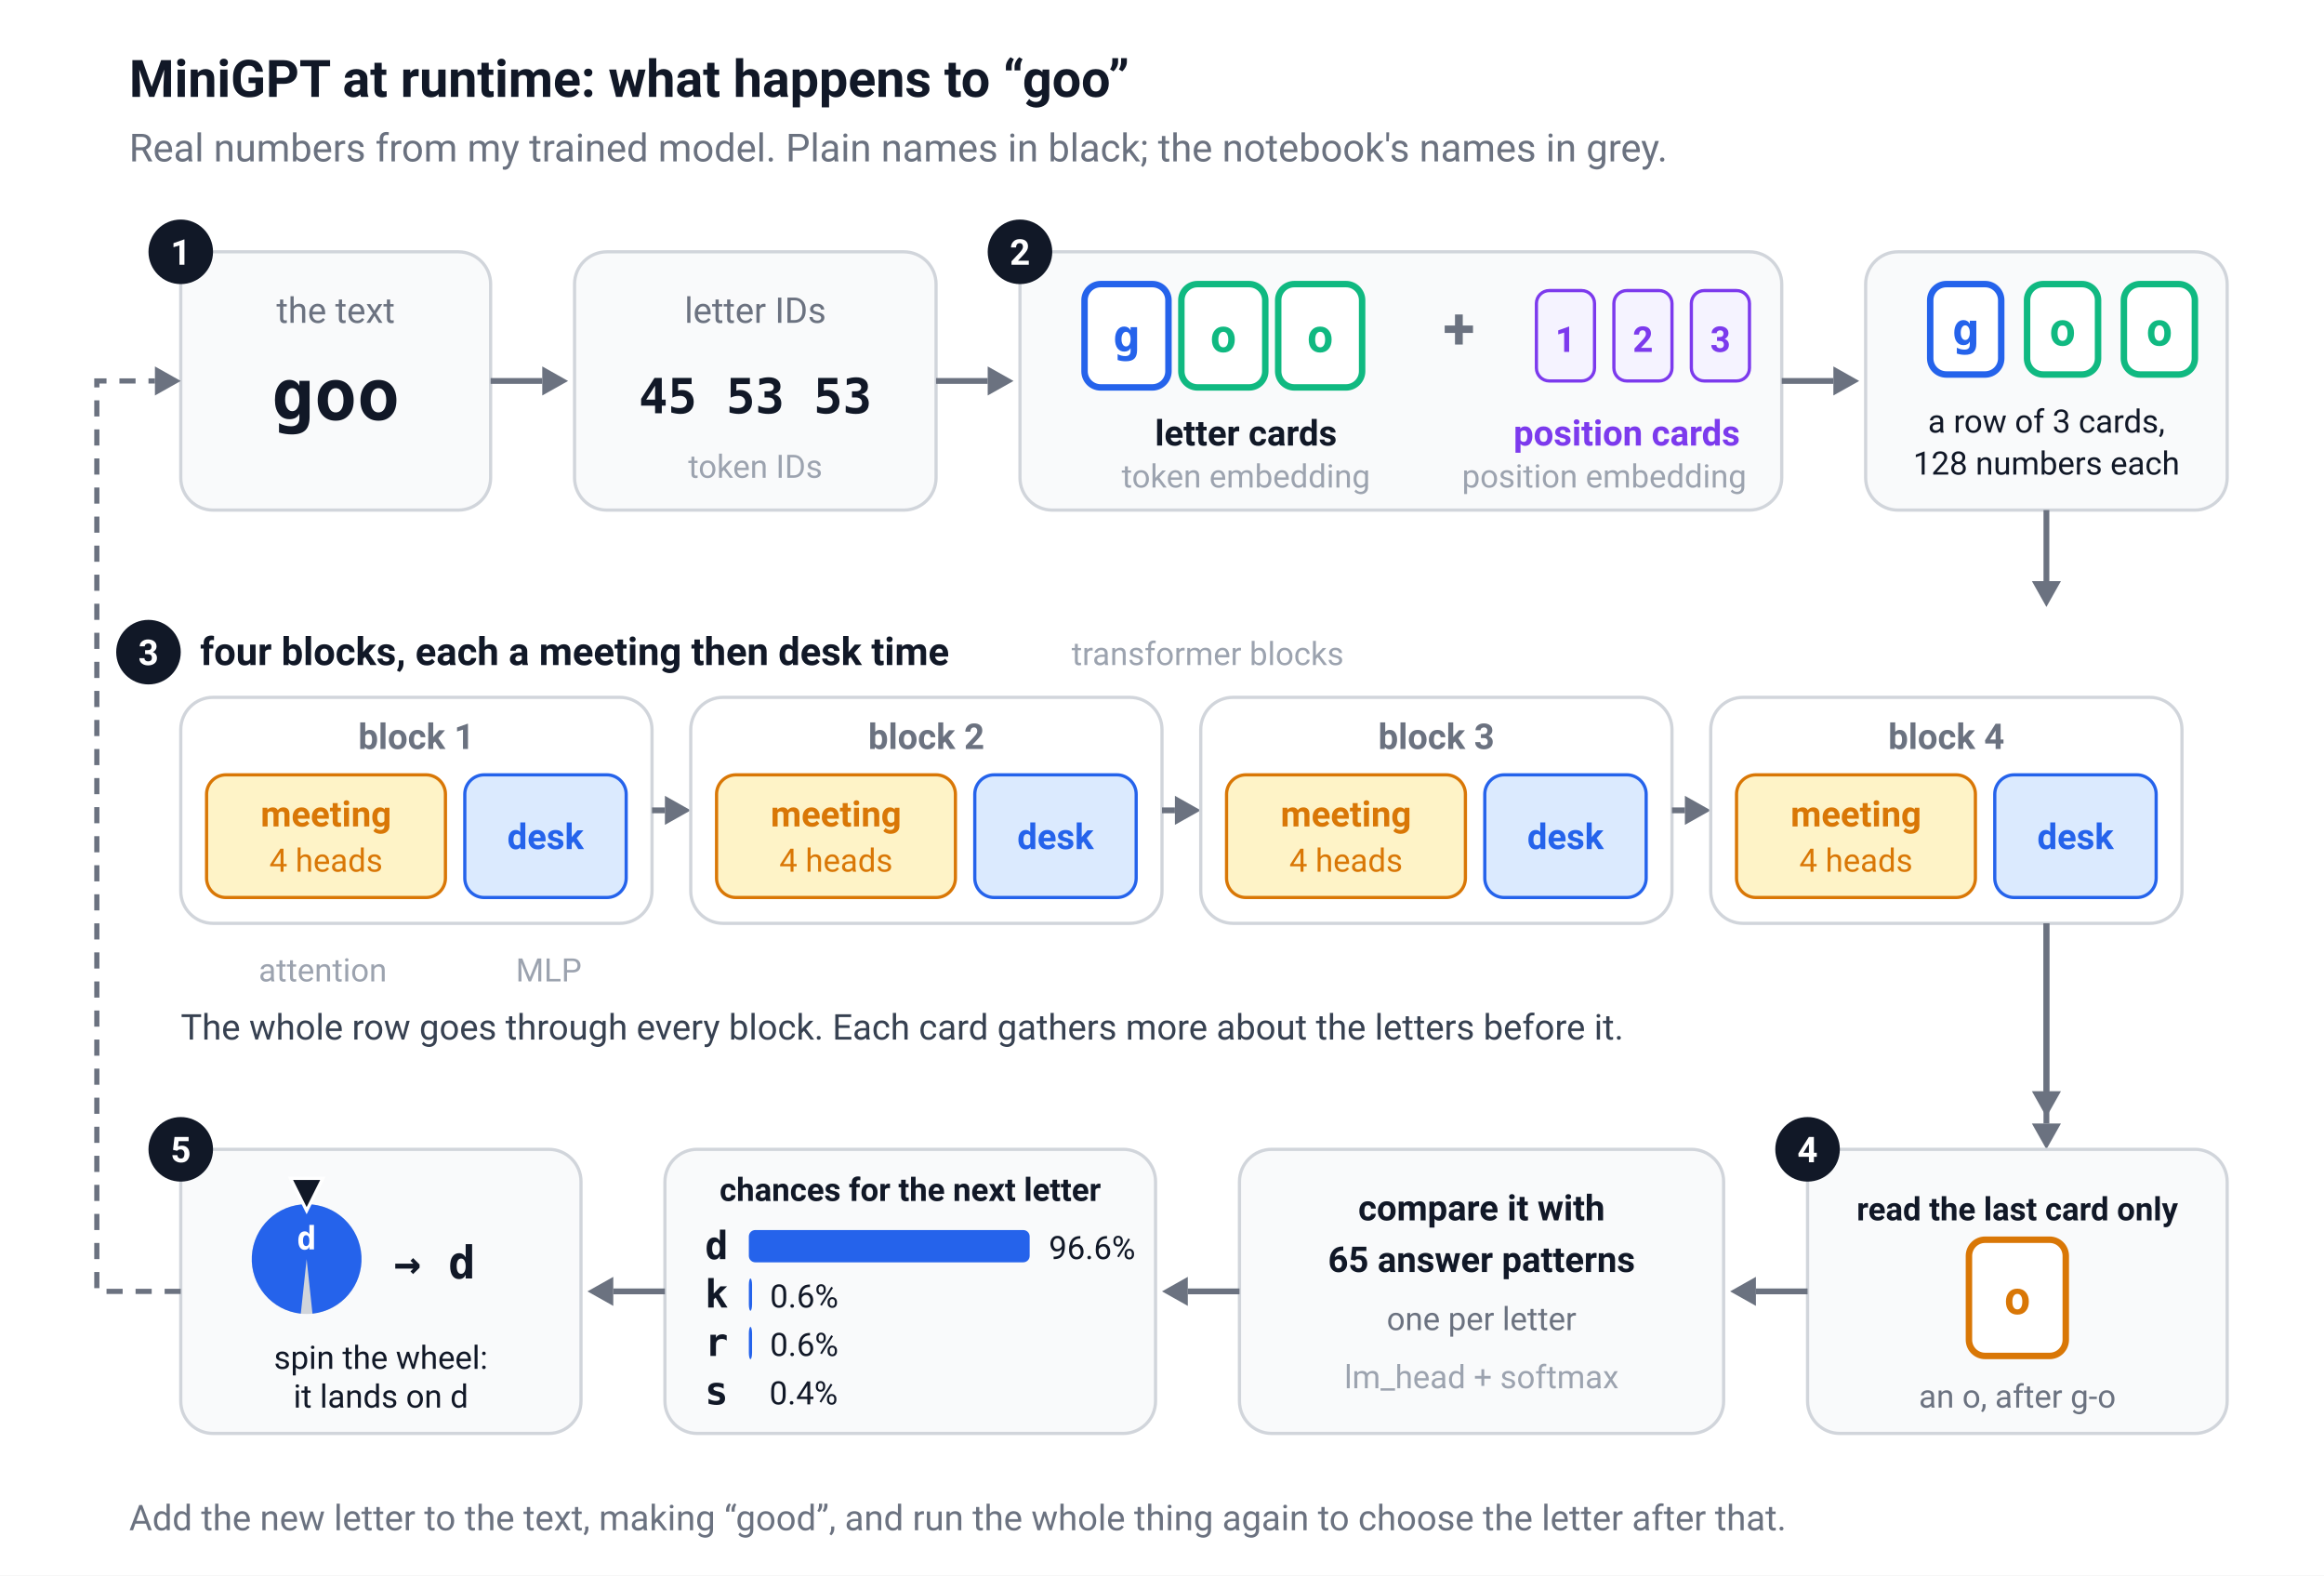
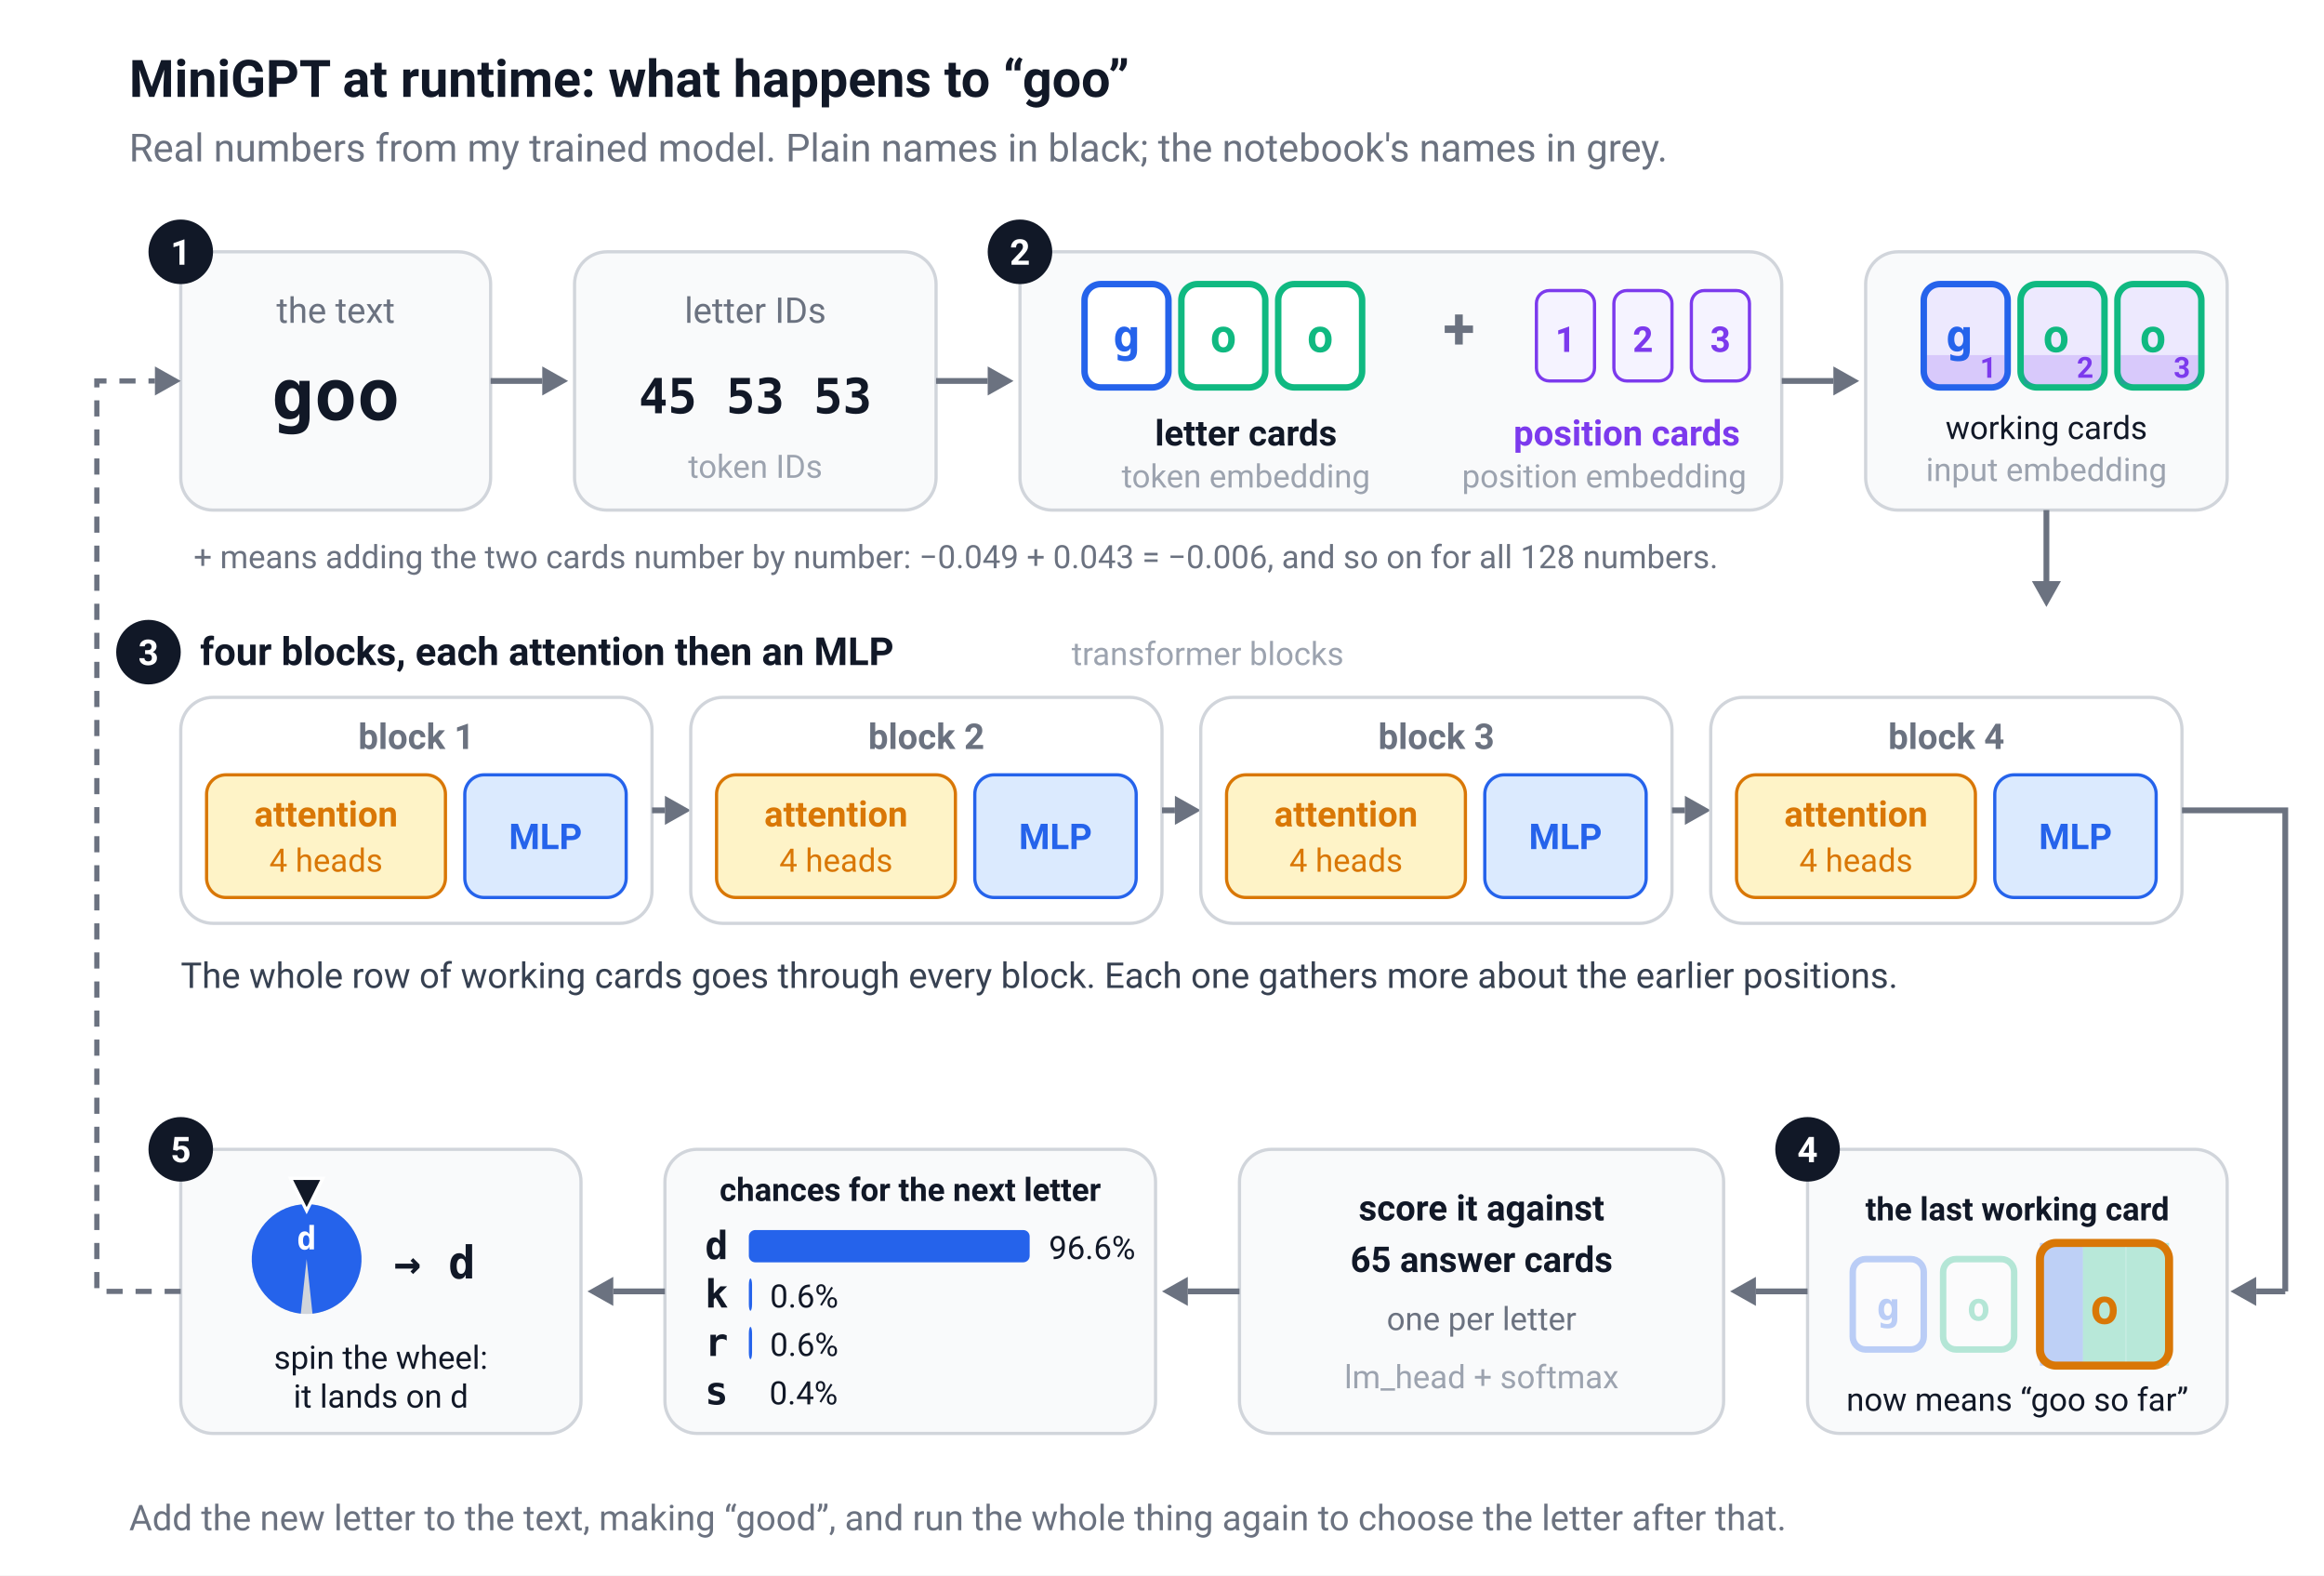
- <svg xmlns="http://www.w3.org/2000/svg" viewBox="0 0 720 488" role="img" aria-label="The big picture of MiniGPT at runtime, for the text goo. 1: each letter becomes an ID: 45 53 53. 2: each ID picks a letter card, and each position adds its position card, giving a row of three cards of 128 numbers. 3: the row goes through four blocks; each block is a meeting with four heads followed by desk time. 4: the last card is compared with 65 answer patterns, giving a chance for every letter: d 96.6 percent. 5: a spin of the wheel picks d, it is added to the text, making good, and the whole thing runs again." font-family="system-ui, -apple-system, 'Segoe UI', Roboto, sans-serif" style="max-width:100%;height:auto">
+ <svg xmlns="http://www.w3.org/2000/svg" viewBox="0 0 720 488" role="img" aria-label="The big picture of MiniGPT at runtime, for the text goo. 1: each letter becomes an ID: 45 53 53. 2: each ID picks a letter card, and each position card is added to it number by number, giving a row of three working cards, g in position 1, o in position 2 and o in position 3, where the two o cards now differ: the input embeddings. 3: the row goes through four blocks; each block is attention with four heads followed by an MLP. 4: only the last working card is read; after the blocks it stands for the whole of goo so far. It is scored against 65 answer cards, giving a chance for every letter: d 96.6 percent. 5: a spin of the wheel picks d, it is added to the text, making good, and the whole thing runs again." font-family="system-ui, -apple-system, 'Segoe UI', Roboto, sans-serif" style="max-width:100%;height:auto">
  <rect width="720" height="488" fill="#ffffff" />
  <text x="40" y="30" font-size="16" fill="#111827" text-anchor="start" font-weight="600">MiniGPT at runtime: what happens to “goo”</text>
  <text x="40" y="50" font-size="12" fill="#6b7280" text-anchor="start" font-weight="normal">Real numbers from my trained model. Plain names in black; the notebook's names in grey.</text>
  <rect x="56" y="78" width="96" height="80" rx="10" fill="#f9fafb" stroke="#d1d5db" />
  <circle cx="56" cy="78" r="10" fill="#111827" />
  <text x="56" y="82" font-size="11" fill="#fff" text-anchor="middle" font-weight="700">1</text>
  <text x="104" y="100" font-size="11" fill="#6b7280" text-anchor="middle" font-weight="normal">the text</text>
  <text x="104" y="130" font-size="22" fill="#111827" text-anchor="middle" font-weight="700" font-family="ui-monospace, Menlo, Consolas, monospace">goo</text>
  <line x1="152" y1="118" x2="168.0" y2="118.0" stroke="#6b7280" stroke-width="1.8" />
  <path d="M176 118 L168.0 122.5 L168.0 113.5 Z" fill="#6b7280" />
  <rect x="178" y="78" width="112" height="80" rx="10" fill="#f9fafb" stroke="#d1d5db" />
  <text x="234" y="100" font-size="11" fill="#6b7280" text-anchor="middle" font-weight="normal">letter IDs</text>
  <text x="234" y="128" font-size="15" fill="#111827" text-anchor="middle" font-weight="700" font-family="ui-monospace, Menlo, Consolas, monospace">45 53 53</text>
  <text x="234" y="148" font-size="10" fill="#9ca3af" text-anchor="middle" font-weight="normal">token IDs</text>
  <line x1="290" y1="118" x2="306.0" y2="118.0" stroke="#6b7280" stroke-width="1.8" />
  <path d="M314 118 L306.0 122.5 L306.0 113.5 Z" fill="#6b7280" />
  <rect x="316" y="78" width="236" height="80" rx="10" fill="#f9fafb" stroke="#d1d5db" />
  <circle cx="316" cy="78" r="10" fill="#111827" />
  <text x="316" y="82" font-size="11" fill="#fff" text-anchor="middle" font-weight="700">2</text>
  <rect x="336" y="88" width="26" height="32" rx="5" fill="#fff" stroke="#2563eb" stroke-width="2" />
  <text x="349.0" y="109.0" font-size="14" fill="#2563eb" text-anchor="middle" font-weight="700" font-family="ui-monospace, Menlo, Consolas, monospace">g</text>
  <rect x="366" y="88" width="26" height="32" rx="5" fill="#fff" stroke="#10b981" stroke-width="2" />
  <text x="379.0" y="109.0" font-size="14" fill="#10b981" text-anchor="middle" font-weight="700" font-family="ui-monospace, Menlo, Consolas, monospace">o</text>
  <rect x="396" y="88" width="26" height="32" rx="5" fill="#fff" stroke="#10b981" stroke-width="2" />
  <text x="409.0" y="109.0" font-size="14" fill="#10b981" text-anchor="middle" font-weight="700" font-family="ui-monospace, Menlo, Consolas, monospace">o</text>
  <text x="452" y="108" font-size="18" fill="#6b7280" text-anchor="middle" font-weight="700">+</text>
  <rect x="476" y="90" width="18" height="28" rx="4" fill="#f5f3ff" stroke="#7c3aed" />
  <text x="485" y="109" font-size="11" fill="#7c3aed" text-anchor="middle" font-weight="700">1</text>
  <rect x="500" y="90" width="18" height="28" rx="4" fill="#f5f3ff" stroke="#7c3aed" />
  <text x="509" y="109" font-size="11" fill="#7c3aed" text-anchor="middle" font-weight="700">2</text>
  <rect x="524" y="90" width="18" height="28" rx="4" fill="#f5f3ff" stroke="#7c3aed" />
  <text x="533" y="109" font-size="11" fill="#7c3aed" text-anchor="middle" font-weight="700">3</text>
  <text x="386" y="138" font-size="11" fill="#111827" text-anchor="middle" font-weight="600">letter cards</text>
  <text x="386" y="151" font-size="10" fill="#9ca3af" text-anchor="middle" font-weight="normal">token embedding</text>
  <text x="504" y="138" font-size="11" fill="#7c3aed" text-anchor="middle" font-weight="600">position cards</text>
  <text x="497" y="151" font-size="10" fill="#9ca3af" text-anchor="middle" font-weight="normal">position embedding</text>
  <line x1="552" y1="118" x2="568.0" y2="118.0" stroke="#6b7280" stroke-width="1.8" />
  <path d="M576 118 L568.0 122.5 L568.0 113.5 Z" fill="#6b7280" />
  <rect x="578" y="78" width="112" height="80" rx="10" fill="#f9fafb" stroke="#d1d5db" />
-   <rect x="598" y="88" width="22" height="28" rx="5" fill="#fff" stroke="#2563eb" stroke-width="2" />
-   <text x="609.0" y="107.0" font-size="14" fill="#2563eb" text-anchor="middle" font-weight="700" font-family="ui-monospace, Menlo, Consolas, monospace">g</text>
-   <rect x="628" y="88" width="22" height="28" rx="5" fill="#fff" stroke="#10b981" stroke-width="2" />
-   <text x="639.0" y="107.0" font-size="14" fill="#10b981" text-anchor="middle" font-weight="700" font-family="ui-monospace, Menlo, Consolas, monospace">o</text>
-   <rect x="658" y="88" width="22" height="28" rx="5" fill="#fff" stroke="#10b981" stroke-width="2" />
-   <text x="669.0" y="107.0" font-size="14" fill="#10b981" text-anchor="middle" font-weight="700" font-family="ui-monospace, Menlo, Consolas, monospace">o</text>
-   <text x="634" y="134" font-size="10" fill="#111827" text-anchor="middle" font-weight="normal">a row of 3 cards,</text>
-   <text x="634" y="147" font-size="10" fill="#111827" text-anchor="middle" font-weight="normal">128 numbers each</text>
+   <rect x="596" y="88" width="26" height="32" rx="5" fill="#ede9fe" stroke="#2563eb" stroke-width="2" />
+   <rect x="597" y="110" width="24" height="9" rx="0" fill="#7c3aed" opacity="0.18" />
+   <text x="607" y="109" font-size="14" fill="#2563eb" text-anchor="middle" font-weight="700" font-family="ui-monospace, Menlo, Consolas, monospace">g</text>
+   <text x="616" y="117" font-size="9" fill="#7c3aed" text-anchor="middle" font-weight="700">1</text>
+   <rect x="626" y="88" width="26" height="32" rx="5" fill="#ede9fe" stroke="#10b981" stroke-width="2" />
+   <rect x="627" y="110" width="24" height="9" rx="0" fill="#7c3aed" opacity="0.18" />
+   <text x="637" y="109" font-size="14" fill="#10b981" text-anchor="middle" font-weight="700" font-family="ui-monospace, Menlo, Consolas, monospace">o</text>
+   <text x="646" y="117" font-size="9" fill="#7c3aed" text-anchor="middle" font-weight="700">2</text>
+   <rect x="656" y="88" width="26" height="32" rx="5" fill="#ede9fe" stroke="#10b981" stroke-width="2" />
+   <rect x="657" y="110" width="24" height="9" rx="0" fill="#7c3aed" opacity="0.18" />
+   <text x="667" y="109" font-size="14" fill="#10b981" text-anchor="middle" font-weight="700" font-family="ui-monospace, Menlo, Consolas, monospace">o</text>
+   <text x="676" y="117" font-size="9" fill="#7c3aed" text-anchor="middle" font-weight="700">3</text>
+   <text x="634" y="136" font-size="10" fill="#111827" text-anchor="middle" font-weight="normal">working cards</text>
+   <text x="634" y="149" font-size="10" fill="#9ca3af" text-anchor="middle" font-weight="normal">input embedding</text>
+   <text x="60" y="176" font-size="10" fill="#6b7280" text-anchor="start" font-weight="normal">+ means adding the two cards number by number: −0.049 + 0.043 = −0.006, and so on for all 128 numbers.</text>
  <line x1="634" y1="158" x2="634.0" y2="180.0" stroke="#6b7280" stroke-width="1.8" />
  <path d="M634 188 L629.5 180.0 L638.5 180.0 Z" fill="#6b7280" />
  <circle cx="46" cy="202" r="10" fill="#111827" />
  <text x="46" y="206" font-size="11" fill="#fff" text-anchor="middle" font-weight="700">3</text>
-   <text x="62" y="206" font-size="12" fill="#111827" text-anchor="start" font-weight="600">four blocks, each a meeting then desk time</text>
+   <text x="62" y="206" font-size="12" fill="#111827" text-anchor="start" font-weight="600">four blocks, each attention then an MLP</text>
  <text x="332" y="206" font-size="10" fill="#9ca3af" text-anchor="start" font-weight="normal">transformer blocks</text>
  <rect x="56" y="216" width="146" height="70" rx="10" fill="#ffffff" stroke="#d1d5db" />
  <text x="129" y="232" font-size="11" fill="#6b7280" text-anchor="middle" font-weight="600">block 1</text>
  <rect x="64" y="240" width="74" height="38" rx="6" fill="#fef3c7" stroke="#d97706" />
-   <text x="101" y="256" font-size="11" fill="#d97706" text-anchor="middle" font-weight="700">meeting</text>
+   <text x="101" y="256" font-size="11" fill="#d97706" text-anchor="middle" font-weight="700">attention</text>
  <text x="101" y="270" font-size="10" fill="#d97706" text-anchor="middle" font-weight="normal">4 heads</text>
  <rect x="144" y="240" width="50" height="38" rx="6" fill="#dbeafe" stroke="#2563eb" />
-   <text x="169" y="263" font-size="11" fill="#2563eb" text-anchor="middle" font-weight="700">desk</text>
+   <text x="169" y="263" font-size="11" fill="#2563eb" text-anchor="middle" font-weight="700">MLP</text>
  <line x1="202" y1="251" x2="206.0" y2="251.0" stroke="#6b7280" stroke-width="1.8" />
  <path d="M214 251 L206.0 255.5 L206.0 246.5 Z" fill="#6b7280" />
  <rect x="214" y="216" width="146" height="70" rx="10" fill="#ffffff" stroke="#d1d5db" />
  <text x="287" y="232" font-size="11" fill="#6b7280" text-anchor="middle" font-weight="600">block 2</text>
  <rect x="222" y="240" width="74" height="38" rx="6" fill="#fef3c7" stroke="#d97706" />
-   <text x="259" y="256" font-size="11" fill="#d97706" text-anchor="middle" font-weight="700">meeting</text>
+   <text x="259" y="256" font-size="11" fill="#d97706" text-anchor="middle" font-weight="700">attention</text>
  <text x="259" y="270" font-size="10" fill="#d97706" text-anchor="middle" font-weight="normal">4 heads</text>
  <rect x="302" y="240" width="50" height="38" rx="6" fill="#dbeafe" stroke="#2563eb" />
-   <text x="327" y="263" font-size="11" fill="#2563eb" text-anchor="middle" font-weight="700">desk</text>
+   <text x="327" y="263" font-size="11" fill="#2563eb" text-anchor="middle" font-weight="700">MLP</text>
  <line x1="360" y1="251" x2="364.0" y2="251.0" stroke="#6b7280" stroke-width="1.8" />
  <path d="M372 251 L364.0 255.5 L364.0 246.5 Z" fill="#6b7280" />
  <rect x="372" y="216" width="146" height="70" rx="10" fill="#ffffff" stroke="#d1d5db" />
  <text x="445" y="232" font-size="11" fill="#6b7280" text-anchor="middle" font-weight="600">block 3</text>
  <rect x="380" y="240" width="74" height="38" rx="6" fill="#fef3c7" stroke="#d97706" />
-   <text x="417" y="256" font-size="11" fill="#d97706" text-anchor="middle" font-weight="700">meeting</text>
+   <text x="417" y="256" font-size="11" fill="#d97706" text-anchor="middle" font-weight="700">attention</text>
  <text x="417" y="270" font-size="10" fill="#d97706" text-anchor="middle" font-weight="normal">4 heads</text>
  <rect x="460" y="240" width="50" height="38" rx="6" fill="#dbeafe" stroke="#2563eb" />
-   <text x="485" y="263" font-size="11" fill="#2563eb" text-anchor="middle" font-weight="700">desk</text>
+   <text x="485" y="263" font-size="11" fill="#2563eb" text-anchor="middle" font-weight="700">MLP</text>
  <line x1="518" y1="251" x2="522.0" y2="251.0" stroke="#6b7280" stroke-width="1.8" />
  <path d="M530 251 L522.0 255.5 L522.0 246.5 Z" fill="#6b7280" />
  <rect x="530" y="216" width="146" height="70" rx="10" fill="#ffffff" stroke="#d1d5db" />
  <text x="603" y="232" font-size="11" fill="#6b7280" text-anchor="middle" font-weight="600">block 4</text>
  <rect x="538" y="240" width="74" height="38" rx="6" fill="#fef3c7" stroke="#d97706" />
-   <text x="575" y="256" font-size="11" fill="#d97706" text-anchor="middle" font-weight="700">meeting</text>
+   <text x="575" y="256" font-size="11" fill="#d97706" text-anchor="middle" font-weight="700">attention</text>
  <text x="575" y="270" font-size="10" fill="#d97706" text-anchor="middle" font-weight="normal">4 heads</text>
  <rect x="618" y="240" width="50" height="38" rx="6" fill="#dbeafe" stroke="#2563eb" />
-   <text x="643" y="263" font-size="11" fill="#2563eb" text-anchor="middle" font-weight="700">desk</text>
-   <text x="100" y="304" font-size="10" fill="#9ca3af" text-anchor="middle" font-weight="normal">attention</text>
-   <text x="170" y="304" font-size="10" fill="#9ca3af" text-anchor="middle" font-weight="normal">MLP</text>
-   <text x="56" y="322" font-size="11" fill="#374151" text-anchor="start" font-weight="normal">The whole row goes through every block. Each card gathers more about the letters before it.</text>
-   <line x1="634" y1="286" x2="634.0" y2="338.0" stroke="#6b7280" stroke-width="1.8" />
-   <path d="M634 346 L629.5 338.0 L638.5 338.0 Z" fill="#6b7280" />
-   <line x1="634" y1="286" x2="634.0" y2="348.0" stroke="#6b7280" stroke-width="1.8" />
-   <path d="M634 356 L629.5 348.0 L638.5 348.0 Z" fill="#6b7280" />
+   <text x="643" y="263" font-size="11" fill="#2563eb" text-anchor="middle" font-weight="700">MLP</text>
+   <text x="56" y="306" font-size="11" fill="#374151" text-anchor="start" font-weight="normal">The whole row of working cards goes through every block. Each one gathers more about the earlier positions.</text>
+   <path d="M676 251 L708 251 L708 400" fill="none" stroke="#6b7280" stroke-width="1.8" />
+   <line x1="708" y1="400" x2="699.0" y2="400.0" stroke="#6b7280" stroke-width="1.8" />
+   <path d="M691 400 L699.0 395.5 L699.0 404.5 Z" fill="#6b7280" />
  <rect x="560" y="356" width="130" height="88" rx="10" fill="#f9fafb" stroke="#d1d5db" />
  <circle cx="560" cy="356" r="10" fill="#111827" />
  <text x="560" y="360" font-size="11" fill="#fff" text-anchor="middle" font-weight="700">4</text>
-   <text x="625" y="378" font-size="10" fill="#111827" text-anchor="middle" font-weight="600">read the last card only</text>
-   <rect x="610" y="384" width="30" height="36" rx="5" fill="#fff" stroke="#d97706" stroke-width="2" />
-   <text x="625.0" y="407.0" font-size="14" fill="#d97706" text-anchor="middle" font-weight="700" font-family="ui-monospace, Menlo, Consolas, monospace">o</text>
-   <text x="625" y="436" font-size="10" fill="#6b7280" text-anchor="middle" font-weight="normal">an o, after g-o</text>
+   <text x="625" y="378" font-size="10" fill="#111827" text-anchor="middle" font-weight="600">the last working card</text>
+   <g opacity="0.3">
+     <rect x="574" y="390" width="22" height="28" rx="4" fill="#fff" stroke="#2563eb" stroke-width="2" />
+     <text x="585" y="409" font-size="12" fill="#2563eb" text-anchor="middle" font-weight="700" font-family="ui-monospace, Menlo, Consolas, monospace">g</text>
+   </g>
+   <g opacity="0.3">
+     <rect x="602" y="390" width="22" height="28" rx="4" fill="#fff" stroke="#10b981" stroke-width="2" />
+     <text x="613" y="409" font-size="12" fill="#10b981" text-anchor="middle" font-weight="700" font-family="ui-monospace, Menlo, Consolas, monospace">o</text>
+   </g>
+   <rect x="632.0" y="385" width="13.3" height="38" fill="#2563eb" opacity="0.28" />
+   <rect x="645.3" y="385" width="13.3" height="38" fill="#10b981" opacity="0.28" />
+   <rect x="658.7" y="385" width="13.3" height="38" fill="#10b981" opacity="0.28" />
+   <rect x="632" y="385" width="40" height="38" rx="5" fill="none" stroke="#d97706" stroke-width="2.5" />
+   <text x="652.0" y="410" font-size="15" fill="#d97706" text-anchor="middle" font-weight="700" font-family="ui-monospace, Menlo, Consolas, monospace">o</text>
+   <text x="625" y="437" font-size="10" fill="#111827" text-anchor="middle" font-weight="normal">now means “goo so far”</text>
  <line x1="560" y1="400" x2="544.0" y2="400.0" stroke="#6b7280" stroke-width="1.8" />
  <path d="M536 400 L544.0 395.5 L544.0 404.5 Z" fill="#6b7280" />
  <rect x="384" y="356" width="150" height="88" rx="10" fill="#f9fafb" stroke="#d1d5db" />
-   <text x="459" y="378" font-size="11" fill="#111827" text-anchor="middle" font-weight="600">compare it with</text>
-   <text x="459" y="394" font-size="11" fill="#111827" text-anchor="middle" font-weight="600">65 answer patterns</text>
+   <text x="459" y="378" font-size="11" fill="#111827" text-anchor="middle" font-weight="600">score it against</text>
+   <text x="459" y="394" font-size="11" fill="#111827" text-anchor="middle" font-weight="600">65 answer cards</text>
  <text x="459" y="412" font-size="10" fill="#6b7280" text-anchor="middle" font-weight="normal">one per letter</text>
  <text x="459" y="430" font-size="10" fill="#9ca3af" text-anchor="middle" font-weight="normal">lm_head + softmax</text>
  <line x1="384" y1="400" x2="368.0" y2="400.0" stroke="#6b7280" stroke-width="1.8" />
  <path d="M360 400 L368.0 395.5 L368.0 404.5 Z" fill="#6b7280" />
  <rect x="206" y="356" width="152" height="88" rx="10" fill="#f9fafb" stroke="#d1d5db" />
  <text x="282" y="372" font-size="10" fill="#111827" text-anchor="middle" font-weight="600">chances for the next letter</text>
  <text x="222" y="390" font-size="12" fill="#111827" text-anchor="middle" font-weight="700" font-family="ui-monospace, Menlo, Consolas, monospace">d</text>
  <rect x="232" y="381" width="87" height="10" rx="2" fill="#2563eb" />
  <text x="324.94" y="390" font-size="10" fill="#111827" text-anchor="start" font-weight="normal">96.6%</text>
  <text x="222" y="405" font-size="12" fill="#111827" text-anchor="middle" font-weight="700" font-family="ui-monospace, Menlo, Consolas, monospace">k</text>
  <rect x="232" y="396" width="1" height="10" rx="2" fill="#2563eb" />
  <text x="238.54" y="405" font-size="10" fill="#111827" text-anchor="start" font-weight="normal">0.6%</text>
  <text x="222" y="420" font-size="12" fill="#111827" text-anchor="middle" font-weight="700" font-family="ui-monospace, Menlo, Consolas, monospace">r</text>
  <rect x="232" y="411" width="1" height="10" rx="2" fill="#2563eb" />
  <text x="238.54" y="420" font-size="10" fill="#111827" text-anchor="start" font-weight="normal">0.6%</text>
  <text x="222" y="435" font-size="12" fill="#111827" text-anchor="middle" font-weight="700" font-family="ui-monospace, Menlo, Consolas, monospace">s</text>
  <rect x="232" y="426" width="0" height="10" rx="2" fill="#2563eb" />
  <text x="238.36" y="435" font-size="10" fill="#111827" text-anchor="start" font-weight="normal">0.4%</text>
  <line x1="206" y1="400" x2="190.0" y2="400.0" stroke="#6b7280" stroke-width="1.8" />
  <path d="M182 400 L190.0 395.5 L190.0 404.5 Z" fill="#6b7280" />
  <rect x="56" y="356" width="124" height="88" rx="10" fill="#f9fafb" stroke="#d1d5db" />
  <circle cx="56" cy="356" r="10" fill="#111827" />
  <text x="56" y="360" font-size="11" fill="#fff" text-anchor="middle" font-weight="700">5</text>
  <circle cx="95" cy="390" r="17" fill="#d1d5db" />
  <path d="M95,390 L93.19,406.90 A17,17 0 1 1 96.81,406.90 Z" fill="#2563eb" />
  <text x="95" y="387" font-size="10" fill="#fff" text-anchor="middle" font-weight="700" font-family="ui-monospace, Menlo, Consolas, monospace">d</text>
  <path d="M90,365 L100,365 L95,375 Z" fill="#111827" stroke="#fff" stroke-width="1" />
  <text x="122" y="396" font-size="14" fill="#111827" text-anchor="start" font-weight="700" font-family="ui-monospace, Menlo, Consolas, monospace">→ d</text>
  <text x="118" y="424" font-size="10" fill="#111827" text-anchor="middle" font-weight="normal">spin the wheel:</text>
  <text x="118" y="436" font-size="10" fill="#111827" text-anchor="middle" font-weight="normal">it lands on d</text>
  <path d="M56 400 L30 400 L30 118 L48 118" fill="none" stroke="#6b7280" stroke-width="1.6" stroke-dasharray="5 4" />
  <path d="M56 118 L48 113.5 L48 122.5 Z" fill="#6b7280" />
  <text x="40" y="474" font-size="11" fill="#6b7280" text-anchor="start" font-weight="normal">Add the new letter to the text, making “good”, and run the whole thing again to choose the letter after that.</text>
</svg>
